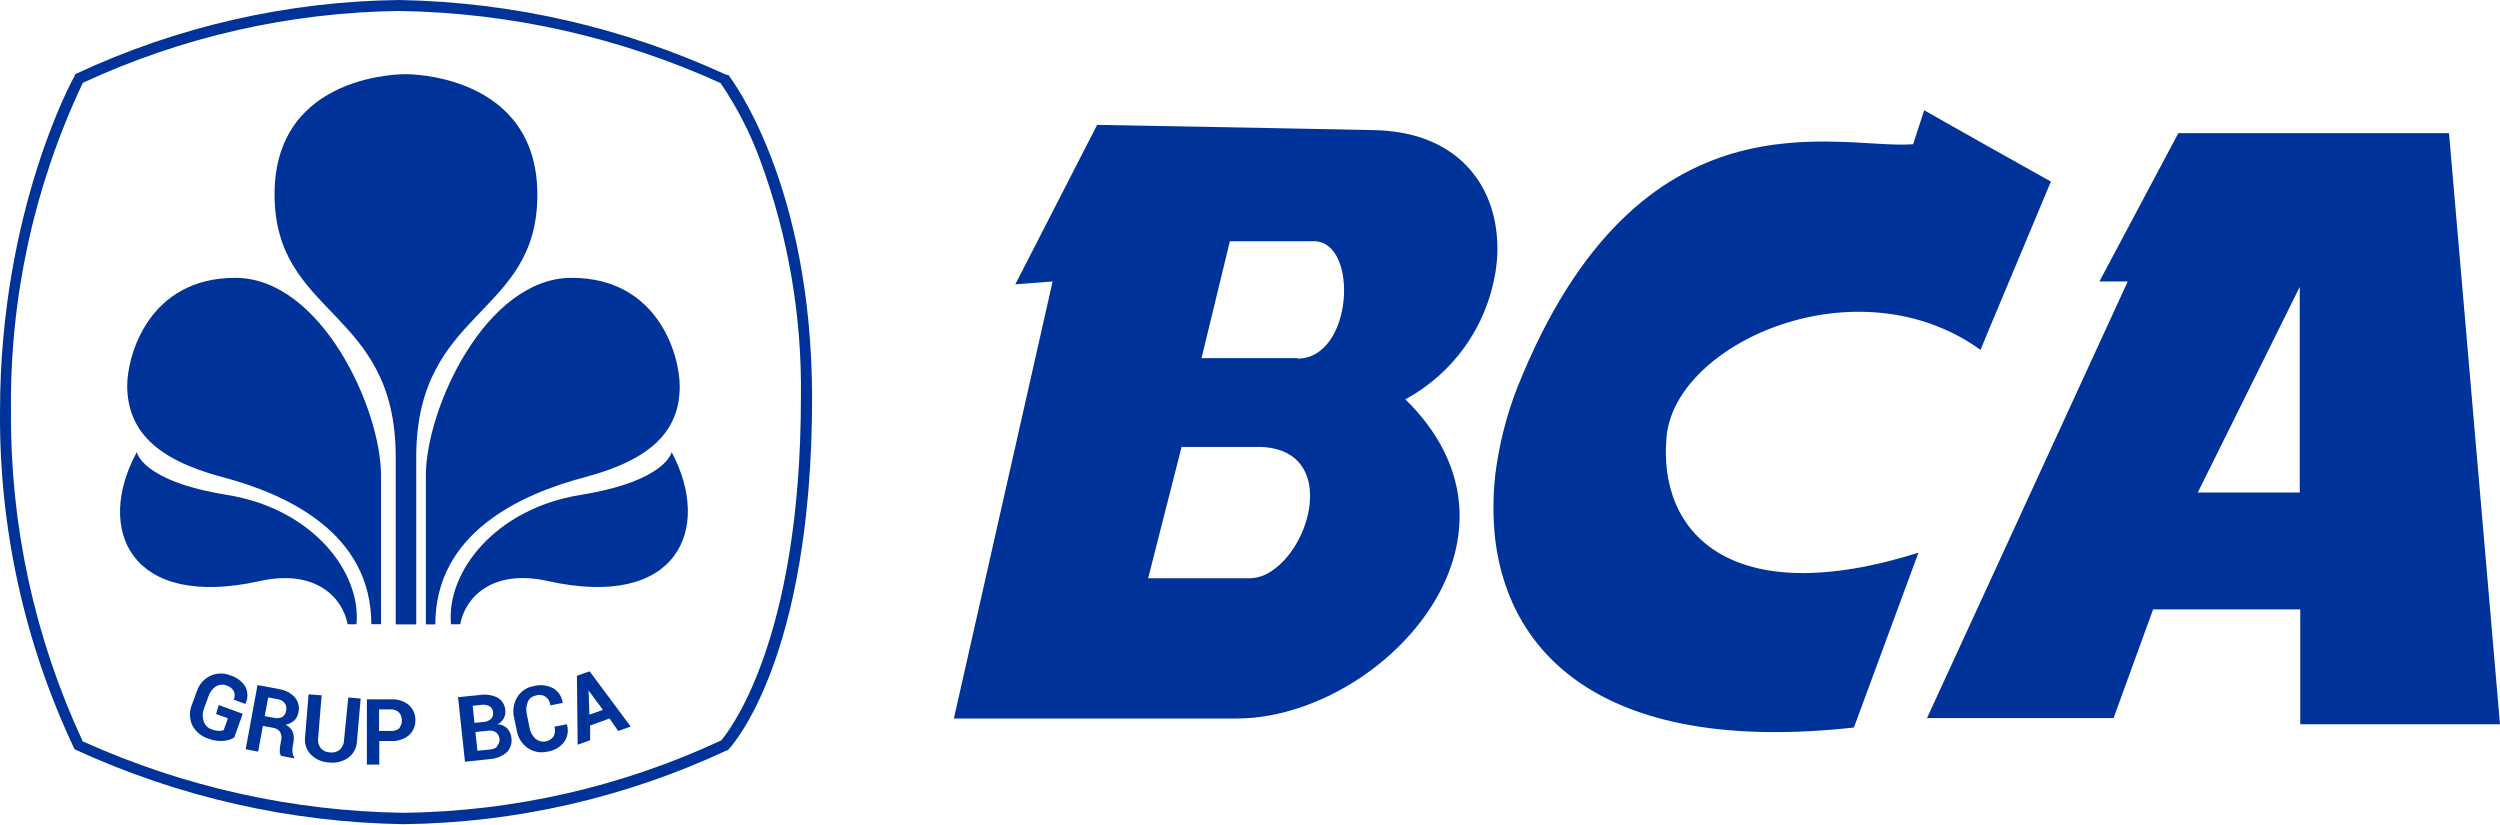
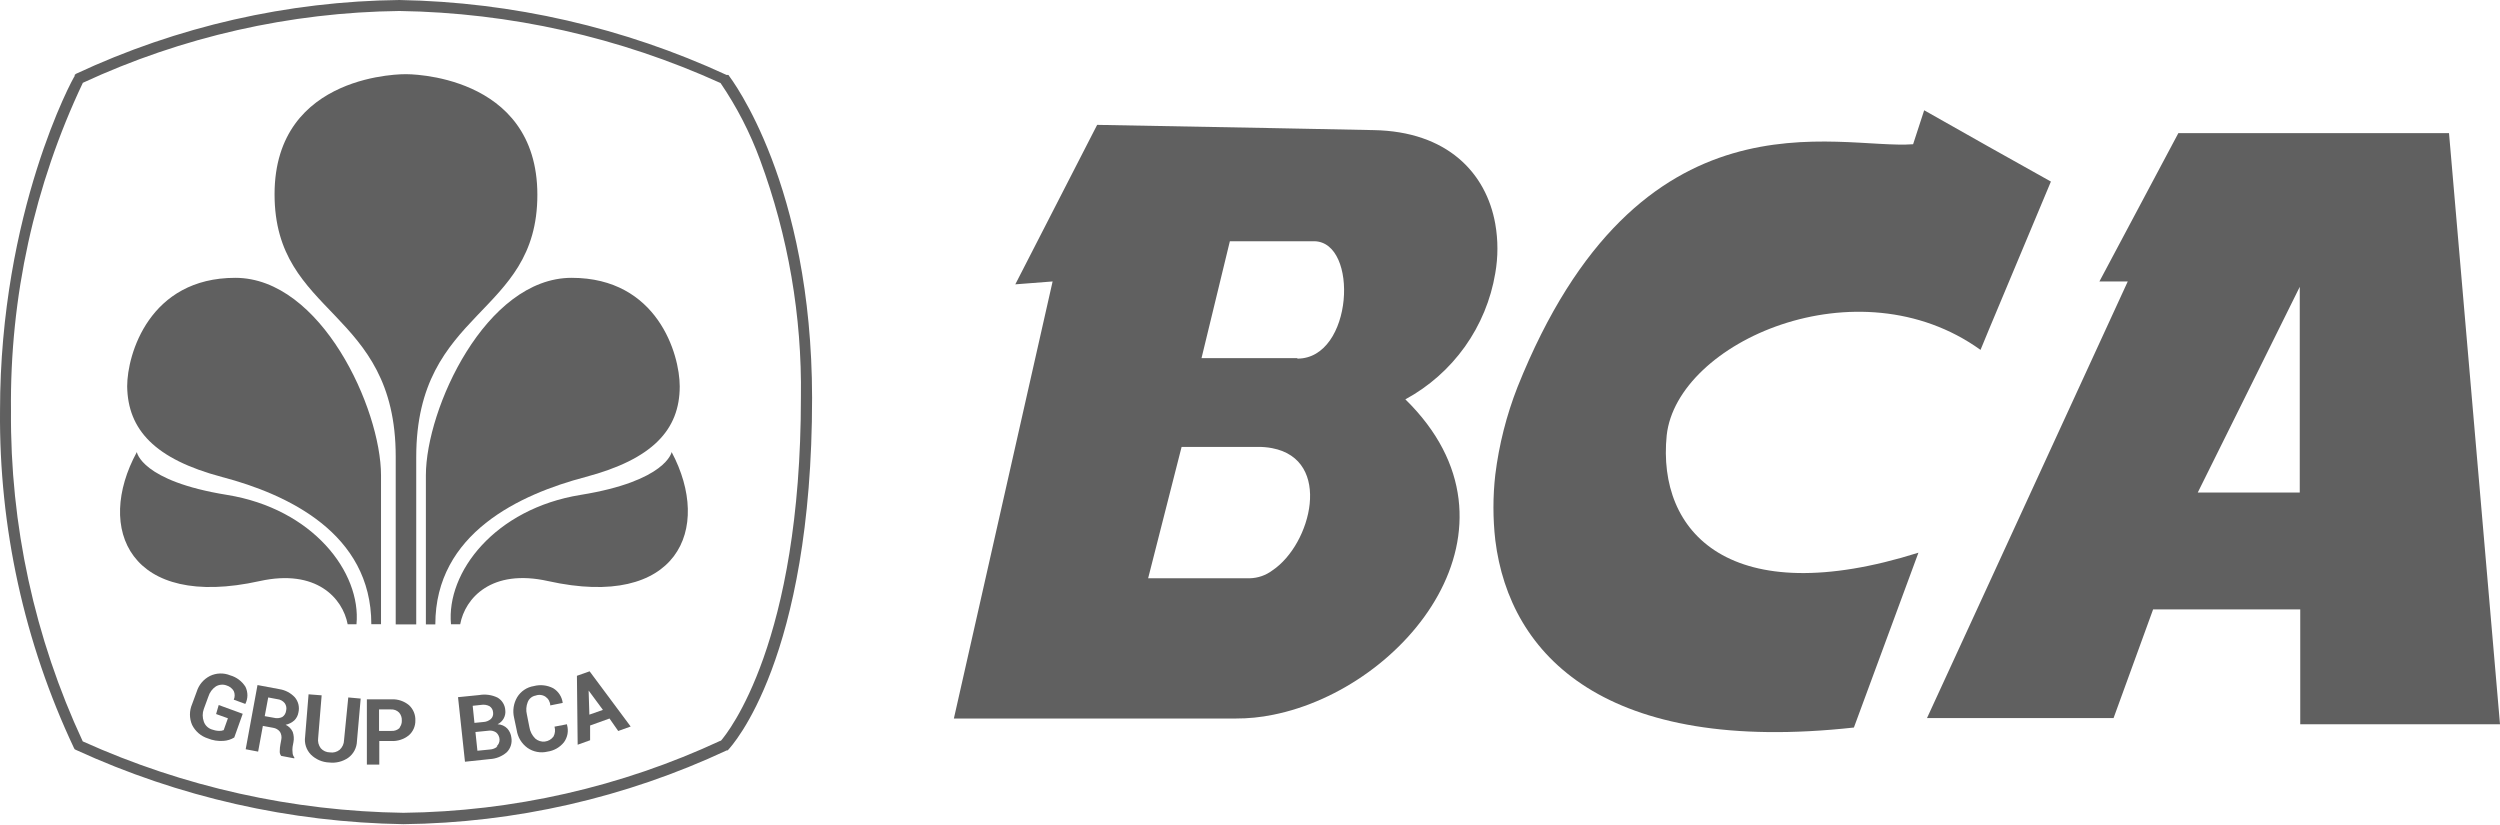
<svg xmlns="http://www.w3.org/2000/svg" width="91" height="30" viewBox="0 0 91 30" fill="none">
-   <path d="M54.428 9.945C54.532 9.351 54.532 8.743 54.428 8.149C54.098 6.29 52.676 4.781 49.996 4.736L46.315 4.663L39.936 4.545L36.957 10.35L38.315 10.245L34.721 26.154H44.98C45.436 26.155 45.891 26.11 46.338 26.018C51.173 25.054 55.918 19.2 51.155 14.536C52.013 14.071 52.753 13.416 53.321 12.621C53.888 11.825 54.267 10.91 54.428 9.945ZM46.315 20.763C46.077 20.942 45.789 21.042 45.491 21.049H41.792L43.01 16.268H45.781C45.957 16.265 46.133 16.28 46.306 16.313C48.516 16.736 47.737 19.813 46.315 20.763ZM47.221 13.036H43.735L44.767 8.781H47.836C49.471 8.799 49.263 13.054 47.225 13.054L47.221 13.036Z" fill="#003399" />
-   <path d="M91 26.364L89.144 4.846H79.292L76.418 10.246H77.45L72.406 21.218L70.143 26.137H76.934L78.373 22.182H83.729V26.364H91ZM81.855 17.927H79.999L81.855 14.187L83.711 10.441V17.927H81.855Z" fill="#003399" />
-   <path d="M60.668 15.845C61.039 12.45 67.626 9.523 72.091 12.736L72.389 12.014L74.653 6.609L72.389 5.341L70.04 4.014L69.637 5.25C66.898 5.464 59.676 2.977 55.235 14.095C54.835 15.118 54.564 16.187 54.429 17.277C54.339 18.07 54.339 18.871 54.429 19.664C54.95 23.873 58.454 27.477 67.482 26.482L69.831 20.118C62.99 22.273 60.31 19.391 60.668 15.845Z" fill="#003399" />
-   <path d="M26.513 2.727H26.486H26.445C22.707 1.002 18.652 0.073 14.538 0C10.469 0.047 6.457 0.962 2.767 2.686L2.718 2.727V2.768C2.668 2.814 0.001 7.7 0.001 14.95C-0.037 19.192 0.882 23.388 2.69 27.223L2.718 27.273L2.772 27.3C6.514 29.016 10.57 29.935 14.683 30C18.753 29.954 22.765 29.038 26.454 27.314H26.486L26.509 27.291C26.631 27.159 29.56 24.005 29.56 14.482C29.551 6.714 26.64 2.9 26.513 2.727ZM26.233 26.959C22.611 28.645 18.675 29.54 14.683 29.586C10.657 29.529 6.685 28.644 3.012 26.986C1.258 23.22 0.365 19.108 0.4 14.95C0.354 10.823 1.249 6.74 3.016 3.014C6.631 1.338 10.557 0.448 14.538 0.4C18.573 0.461 22.551 1.354 26.228 3.023C26.821 3.893 27.304 4.833 27.668 5.823C28.69 8.585 29.194 11.513 29.153 14.459C29.153 23.386 26.495 26.673 26.233 26.973V26.959Z" fill="#003399" />
-   <path d="M14.78 2.7C14.78 2.7 9.994 2.614 9.994 7.073C9.994 11.532 14.404 11.223 14.404 16.619V22.728H15.151V16.637C15.151 11.223 19.56 11.532 19.56 7.091C19.56 2.65 14.78 2.7 14.78 2.7Z" fill="#003399" />
-   <path d="M8.083 17.363C10.465 17.991 13.516 19.409 13.516 22.722H13.869V17.304C13.869 14.877 11.687 10.113 8.563 10.113C5.439 10.113 4.629 12.895 4.629 14.063C4.652 15.641 5.634 16.713 8.083 17.363Z" fill="#003399" />
-   <path d="M9.454 21.151C11.514 20.696 12.474 21.773 12.655 22.723H12.976C13.153 20.832 11.387 18.519 8.263 18.014C5.14 17.51 4.981 16.455 4.981 16.455C3.455 19.255 4.723 22.201 9.454 21.151Z" fill="#003399" />
-   <path d="M21.311 17.363C23.76 16.713 24.742 15.641 24.742 14.063C24.742 12.895 23.932 10.113 20.808 10.113C17.684 10.113 15.502 14.877 15.502 17.304V22.727H15.846C15.846 19.409 18.929 17.991 21.311 17.363Z" fill="#003399" />
-   <path d="M21.134 18.014C18.01 18.519 16.24 20.832 16.416 22.723H16.751C16.928 21.773 17.888 20.691 19.948 21.151C24.67 22.201 25.937 19.255 24.448 16.455C24.448 16.455 24.258 17.51 21.134 18.014Z" fill="#003399" />
-   <path d="M7.866 25.991L8.296 26.145L8.142 26.577C8.086 26.599 8.026 26.609 7.966 26.604C7.876 26.6 7.787 26.581 7.703 26.55C7.637 26.527 7.576 26.49 7.527 26.44C7.477 26.391 7.44 26.33 7.418 26.264C7.365 26.116 7.365 25.956 7.418 25.809L7.585 25.354C7.631 25.204 7.727 25.074 7.857 24.986C7.915 24.951 7.98 24.93 8.048 24.924C8.115 24.917 8.183 24.926 8.246 24.95C8.357 24.982 8.45 25.055 8.509 25.154C8.531 25.204 8.542 25.257 8.542 25.311C8.542 25.365 8.531 25.419 8.509 25.468L8.93 25.623C8.979 25.526 9.005 25.42 9.006 25.312C9.006 25.204 8.982 25.097 8.935 25C8.807 24.796 8.609 24.647 8.378 24.582C8.261 24.534 8.135 24.511 8.009 24.515C7.882 24.519 7.758 24.549 7.644 24.604C7.529 24.662 7.427 24.742 7.343 24.841C7.26 24.939 7.198 25.054 7.16 25.177L6.992 25.632C6.941 25.751 6.914 25.879 6.914 26.009C6.914 26.139 6.941 26.267 6.992 26.386C7.05 26.502 7.13 26.605 7.228 26.69C7.326 26.774 7.44 26.838 7.563 26.877C7.743 26.952 7.939 26.983 8.133 26.968C8.272 26.96 8.408 26.918 8.527 26.845L8.835 25.982L7.961 25.663L7.866 25.991Z" fill="#003399" />
-   <path d="M10.179 25.087L9.373 24.936L8.943 27.273L9.396 27.359L9.568 26.423L9.939 26.491C9.989 26.498 10.038 26.515 10.081 26.54C10.125 26.566 10.163 26.6 10.193 26.641C10.244 26.727 10.26 26.83 10.238 26.927L10.207 27.096C10.192 27.172 10.184 27.25 10.184 27.327C10.175 27.394 10.193 27.461 10.234 27.514L10.713 27.605V27.568C10.674 27.52 10.651 27.459 10.65 27.396C10.641 27.326 10.641 27.256 10.65 27.186L10.682 27.014C10.706 26.889 10.696 26.761 10.655 26.641C10.602 26.526 10.511 26.435 10.397 26.382C10.514 26.358 10.624 26.303 10.713 26.223C10.793 26.144 10.845 26.042 10.863 25.932C10.886 25.836 10.885 25.737 10.863 25.641C10.84 25.546 10.795 25.457 10.732 25.382C10.585 25.225 10.391 25.121 10.179 25.087ZM10.415 25.868C10.409 25.915 10.394 25.96 10.37 26C10.346 26.04 10.313 26.074 10.274 26.1C10.178 26.145 10.069 26.155 9.967 26.127L9.636 26.068L9.763 25.387L10.098 25.45C10.15 25.455 10.2 25.471 10.246 25.496C10.292 25.521 10.332 25.555 10.365 25.596C10.392 25.635 10.411 25.679 10.42 25.727C10.428 25.774 10.427 25.822 10.415 25.868Z" fill="#003399" />
-   <path d="M12.523 26.942C12.522 27.008 12.507 27.073 12.48 27.133C12.452 27.193 12.413 27.247 12.364 27.292C12.315 27.332 12.257 27.361 12.195 27.378C12.134 27.394 12.069 27.397 12.007 27.387C11.944 27.386 11.883 27.373 11.826 27.347C11.769 27.321 11.718 27.284 11.676 27.237C11.636 27.184 11.607 27.123 11.59 27.058C11.574 26.993 11.571 26.926 11.581 26.86L11.708 25.31L11.232 25.273L11.106 26.819C11.089 26.936 11.099 27.056 11.136 27.169C11.173 27.282 11.235 27.384 11.318 27.469C11.497 27.644 11.734 27.746 11.984 27.755C12.228 27.784 12.474 27.723 12.677 27.582C12.772 27.513 12.85 27.422 12.905 27.317C12.96 27.212 12.99 27.096 12.993 26.978L13.129 25.428L12.677 25.387L12.523 26.942Z" fill="#003399" />
-   <path d="M14.259 25.455H13.354V27.832H13.806V26.973H14.236C14.468 26.986 14.697 26.913 14.879 26.768C14.957 26.701 15.018 26.617 15.06 26.523C15.101 26.428 15.122 26.326 15.119 26.223C15.123 26.119 15.104 26.016 15.064 25.92C15.024 25.825 14.964 25.739 14.888 25.668C14.711 25.522 14.488 25.446 14.259 25.455ZM14.549 26.496C14.509 26.534 14.462 26.563 14.411 26.582C14.359 26.601 14.305 26.609 14.25 26.605H13.797V25.823H14.227C14.282 25.819 14.337 25.828 14.389 25.847C14.441 25.867 14.487 25.897 14.526 25.936C14.561 25.975 14.587 26.021 14.604 26.07C14.621 26.119 14.629 26.171 14.626 26.223C14.632 26.314 14.604 26.405 14.549 26.477V26.496Z" fill="#003399" />
-   <path d="M18.469 26.522C18.376 26.424 18.247 26.367 18.112 26.363C18.208 26.317 18.288 26.24 18.338 26.145C18.387 26.053 18.406 25.948 18.392 25.845C18.386 25.752 18.356 25.661 18.306 25.582C18.257 25.503 18.188 25.437 18.107 25.391C17.9 25.292 17.667 25.26 17.442 25.3L16.672 25.377L16.925 27.727L17.831 27.631C18.056 27.619 18.271 27.533 18.442 27.386C18.512 27.317 18.564 27.233 18.594 27.139C18.624 27.046 18.631 26.946 18.614 26.85C18.601 26.728 18.55 26.614 18.469 26.522ZM17.206 25.691L17.505 25.659C17.611 25.64 17.721 25.655 17.817 25.704C17.856 25.729 17.889 25.764 17.912 25.804C17.934 25.844 17.947 25.89 17.949 25.936C17.955 25.979 17.951 26.023 17.937 26.064C17.923 26.106 17.899 26.143 17.867 26.172C17.789 26.24 17.69 26.278 17.586 26.282L17.27 26.313L17.206 25.691ZM18.112 27.168C18.034 27.237 17.935 27.277 17.831 27.282L17.378 27.327L17.306 26.645L17.758 26.6C17.862 26.58 17.969 26.601 18.057 26.659C18.095 26.69 18.125 26.729 18.147 26.773C18.169 26.817 18.181 26.864 18.184 26.913C18.186 26.961 18.178 27.009 18.159 27.053C18.14 27.097 18.112 27.137 18.075 27.168H18.112Z" fill="#003399" />
-   <path d="M20.637 26.363L20.184 26.45C20.219 26.57 20.206 26.699 20.148 26.809C20.11 26.86 20.063 26.903 20.009 26.934C19.954 26.966 19.893 26.986 19.831 26.993C19.768 27 19.705 26.993 19.645 26.974C19.585 26.955 19.529 26.924 19.482 26.882C19.368 26.769 19.293 26.622 19.269 26.463L19.179 26.009C19.141 25.858 19.152 25.699 19.21 25.554C19.234 25.493 19.273 25.439 19.324 25.398C19.375 25.356 19.436 25.329 19.5 25.318C19.559 25.296 19.622 25.289 19.684 25.297C19.745 25.304 19.805 25.326 19.857 25.361C19.908 25.396 19.951 25.443 19.981 25.498C20.011 25.553 20.028 25.614 20.03 25.677L20.483 25.586C20.469 25.476 20.431 25.37 20.37 25.277C20.31 25.184 20.229 25.107 20.134 25.05C19.917 24.939 19.668 24.911 19.432 24.973C19.308 24.992 19.189 25.038 19.085 25.108C18.98 25.178 18.892 25.27 18.826 25.377C18.693 25.602 18.653 25.869 18.712 26.123L18.808 26.577C18.827 26.706 18.871 26.829 18.939 26.94C19.007 27.051 19.096 27.147 19.201 27.223C19.306 27.296 19.426 27.346 19.551 27.369C19.677 27.393 19.806 27.389 19.93 27.359C20.165 27.326 20.379 27.204 20.528 27.018C20.593 26.929 20.637 26.826 20.657 26.718C20.676 26.609 20.671 26.497 20.641 26.391L20.637 26.363Z" fill="#003399" />
-   <path d="M21 24.599L21.027 27.108L21.48 26.945V26.408L22.186 26.154L22.503 26.608L22.956 26.445L21.462 24.436L21 24.599ZM21.453 26.013L21.426 25.136L21.946 25.84L21.453 26.013Z" fill="#003399" />
+   <path d="M54.428 9.945C54.532 9.351 54.532 8.743 54.428 8.149C54.098 6.29 52.676 4.781 49.996 4.736L46.315 4.663L39.936 4.545L36.957 10.35L38.315 10.245L34.721 26.154H44.98C45.436 26.155 45.891 26.11 46.338 26.018C51.173 25.054 55.918 19.2 51.155 14.536C52.013 14.071 52.753 13.416 53.321 12.621C53.888 11.825 54.267 10.91 54.428 9.945ZM46.315 20.763C46.077 20.942 45.789 21.042 45.491 21.049H41.792L43.01 16.268H45.781C45.957 16.265 46.133 16.28 46.306 16.313C48.516 16.736 47.737 19.813 46.315 20.763ZM47.221 13.036H43.735L44.767 8.781H47.836C49.471 8.799 49.263 13.054 47.225 13.054L47.221 13.036Z" fill="#606060" />
+   <path d="M91 26.364L89.144 4.846H79.292L76.418 10.246H77.45L72.406 21.218L70.143 26.137H76.934L78.373 22.182H83.729V26.364H91ZM81.855 17.927H79.999L81.855 14.187L83.711 10.441V17.927H81.855Z" fill="#606060" />
+   <path d="M60.668 15.845C61.039 12.45 67.626 9.523 72.091 12.736L72.389 12.014L74.653 6.609L72.389 5.341L70.04 4.014L69.637 5.25C66.898 5.464 59.676 2.977 55.235 14.095C54.835 15.118 54.564 16.187 54.429 17.277C54.339 18.07 54.339 18.871 54.429 19.664C54.95 23.873 58.454 27.477 67.482 26.482L69.831 20.118C62.99 22.273 60.31 19.391 60.668 15.845Z" fill="#606060" />
+   <path d="M26.513 2.727H26.486H26.445C22.707 1.002 18.652 0.073 14.538 0C10.469 0.047 6.457 0.962 2.767 2.686L2.718 2.727V2.768C2.668 2.814 0.001 7.7 0.001 14.95C-0.037 19.192 0.882 23.388 2.69 27.223L2.718 27.273L2.772 27.3C6.514 29.016 10.57 29.935 14.683 30C18.753 29.954 22.765 29.038 26.454 27.314H26.486L26.509 27.291C26.631 27.159 29.56 24.005 29.56 14.482C29.551 6.714 26.64 2.9 26.513 2.727ZM26.233 26.959C22.611 28.645 18.675 29.54 14.683 29.586C10.657 29.529 6.685 28.644 3.012 26.986C1.258 23.22 0.365 19.108 0.4 14.95C0.354 10.823 1.249 6.74 3.016 3.014C6.631 1.338 10.557 0.448 14.538 0.4C18.573 0.461 22.551 1.354 26.228 3.023C26.821 3.893 27.304 4.833 27.668 5.823C28.69 8.585 29.194 11.513 29.153 14.459C29.153 23.386 26.495 26.673 26.233 26.973V26.959Z" fill="#606060" />
+   <path d="M14.78 2.7C14.78 2.7 9.994 2.614 9.994 7.073C9.994 11.532 14.404 11.223 14.404 16.619V22.728H15.151V16.637C15.151 11.223 19.56 11.532 19.56 7.091C19.56 2.65 14.78 2.7 14.78 2.7Z" fill="#606060" />
+   <path d="M8.083 17.363C10.465 17.991 13.516 19.409 13.516 22.722H13.869V17.304C13.869 14.877 11.687 10.113 8.563 10.113C5.439 10.113 4.629 12.895 4.629 14.063C4.652 15.641 5.634 16.713 8.083 17.363Z" fill="#606060" />
+   <path d="M9.454 21.151C11.514 20.696 12.474 21.773 12.655 22.723H12.976C13.153 20.832 11.387 18.519 8.263 18.014C5.14 17.51 4.981 16.455 4.981 16.455C3.455 19.255 4.723 22.201 9.454 21.151Z" fill="#606060" />
+   <path d="M21.311 17.363C23.76 16.713 24.742 15.641 24.742 14.063C24.742 12.895 23.932 10.113 20.808 10.113C17.684 10.113 15.502 14.877 15.502 17.304V22.727H15.846C15.846 19.409 18.929 17.991 21.311 17.363Z" fill="#606060" />
+   <path d="M21.134 18.014C18.01 18.519 16.24 20.832 16.416 22.723H16.751C16.928 21.773 17.888 20.691 19.948 21.151C24.67 22.201 25.937 19.255 24.448 16.455C24.448 16.455 24.258 17.51 21.134 18.014Z" fill="#606060" />
+   <path d="M7.866 25.991L8.296 26.145L8.142 26.577C8.086 26.599 8.026 26.609 7.966 26.604C7.876 26.6 7.787 26.581 7.703 26.55C7.637 26.527 7.576 26.49 7.527 26.44C7.477 26.391 7.44 26.33 7.418 26.264C7.365 26.116 7.365 25.956 7.418 25.809L7.585 25.354C7.631 25.204 7.727 25.074 7.857 24.986C7.915 24.951 7.98 24.93 8.048 24.924C8.115 24.917 8.183 24.926 8.246 24.95C8.357 24.982 8.45 25.055 8.509 25.154C8.531 25.204 8.542 25.257 8.542 25.311C8.542 25.365 8.531 25.419 8.509 25.468L8.93 25.623C8.979 25.526 9.005 25.42 9.006 25.312C9.006 25.204 8.982 25.097 8.935 25C8.807 24.796 8.609 24.647 8.378 24.582C8.261 24.534 8.135 24.511 8.009 24.515C7.882 24.519 7.758 24.549 7.644 24.604C7.529 24.662 7.427 24.742 7.343 24.841C7.26 24.939 7.198 25.054 7.16 25.177L6.992 25.632C6.941 25.751 6.914 25.879 6.914 26.009C6.914 26.139 6.941 26.267 6.992 26.386C7.05 26.502 7.13 26.605 7.228 26.69C7.326 26.774 7.44 26.838 7.563 26.877C7.743 26.952 7.939 26.983 8.133 26.968C8.272 26.96 8.408 26.918 8.527 26.845L8.835 25.982L7.961 25.663L7.866 25.991Z" fill="#606060" />
+   <path d="M10.179 25.087L9.373 24.936L8.943 27.273L9.396 27.359L9.568 26.423L9.939 26.491C9.989 26.498 10.038 26.515 10.081 26.54C10.125 26.566 10.163 26.6 10.193 26.641C10.244 26.727 10.26 26.83 10.238 26.927L10.207 27.096C10.192 27.172 10.184 27.25 10.184 27.327C10.175 27.394 10.193 27.461 10.234 27.514L10.713 27.605V27.568C10.674 27.52 10.651 27.459 10.65 27.396C10.641 27.326 10.641 27.256 10.65 27.186L10.682 27.014C10.706 26.889 10.696 26.761 10.655 26.641C10.602 26.526 10.511 26.435 10.397 26.382C10.514 26.358 10.624 26.303 10.713 26.223C10.793 26.144 10.845 26.042 10.863 25.932C10.886 25.836 10.885 25.737 10.863 25.641C10.84 25.546 10.795 25.457 10.732 25.382C10.585 25.225 10.391 25.121 10.179 25.087ZM10.415 25.868C10.409 25.915 10.394 25.96 10.37 26C10.346 26.04 10.313 26.074 10.274 26.1C10.178 26.145 10.069 26.155 9.967 26.127L9.636 26.068L9.763 25.387L10.098 25.45C10.15 25.455 10.2 25.471 10.246 25.496C10.292 25.521 10.332 25.555 10.365 25.596C10.392 25.635 10.411 25.679 10.42 25.727C10.428 25.774 10.427 25.822 10.415 25.868Z" fill="#606060" />
+   <path d="M12.523 26.942C12.522 27.008 12.507 27.073 12.48 27.133C12.452 27.193 12.413 27.247 12.364 27.292C12.315 27.332 12.257 27.361 12.195 27.378C12.134 27.394 12.069 27.397 12.007 27.387C11.944 27.386 11.883 27.373 11.826 27.347C11.769 27.321 11.718 27.284 11.676 27.237C11.636 27.184 11.607 27.123 11.59 27.058C11.574 26.993 11.571 26.926 11.581 26.86L11.708 25.31L11.232 25.273L11.106 26.819C11.089 26.936 11.099 27.056 11.136 27.169C11.173 27.282 11.235 27.384 11.318 27.469C11.497 27.644 11.734 27.746 11.984 27.755C12.228 27.784 12.474 27.723 12.677 27.582C12.772 27.513 12.85 27.422 12.905 27.317C12.96 27.212 12.99 27.096 12.993 26.978L13.129 25.428L12.677 25.387L12.523 26.942Z" fill="#606060" />
+   <path d="M14.259 25.455H13.354V27.832H13.806V26.973H14.236C14.468 26.986 14.697 26.913 14.879 26.768C14.957 26.701 15.018 26.617 15.06 26.523C15.101 26.428 15.122 26.326 15.119 26.223C15.123 26.119 15.104 26.016 15.064 25.92C15.024 25.825 14.964 25.739 14.888 25.668C14.711 25.522 14.488 25.446 14.259 25.455ZM14.549 26.496C14.509 26.534 14.462 26.563 14.411 26.582C14.359 26.601 14.305 26.609 14.25 26.605H13.797V25.823H14.227C14.282 25.819 14.337 25.828 14.389 25.847C14.441 25.867 14.487 25.897 14.526 25.936C14.561 25.975 14.587 26.021 14.604 26.07C14.621 26.119 14.629 26.171 14.626 26.223C14.632 26.314 14.604 26.405 14.549 26.477V26.496Z" fill="#606060" />
+   <path d="M18.469 26.522C18.376 26.424 18.247 26.367 18.112 26.363C18.208 26.317 18.288 26.24 18.338 26.145C18.387 26.053 18.406 25.948 18.392 25.845C18.386 25.752 18.356 25.661 18.306 25.582C18.257 25.503 18.188 25.437 18.107 25.391C17.9 25.292 17.667 25.26 17.442 25.3L16.672 25.377L16.925 27.727L17.831 27.631C18.056 27.619 18.271 27.533 18.442 27.386C18.512 27.317 18.564 27.233 18.594 27.139C18.624 27.046 18.631 26.946 18.614 26.85C18.601 26.728 18.55 26.614 18.469 26.522ZM17.206 25.691L17.505 25.659C17.611 25.64 17.721 25.655 17.817 25.704C17.856 25.729 17.889 25.764 17.912 25.804C17.934 25.844 17.947 25.89 17.949 25.936C17.955 25.979 17.951 26.023 17.937 26.064C17.923 26.106 17.899 26.143 17.867 26.172C17.789 26.24 17.69 26.278 17.586 26.282L17.27 26.313L17.206 25.691ZM18.112 27.168C18.034 27.237 17.935 27.277 17.831 27.282L17.378 27.327L17.306 26.645L17.758 26.6C17.862 26.58 17.969 26.601 18.057 26.659C18.095 26.69 18.125 26.729 18.147 26.773C18.169 26.817 18.181 26.864 18.184 26.913C18.186 26.961 18.178 27.009 18.159 27.053C18.14 27.097 18.112 27.137 18.075 27.168H18.112Z" fill="#606060" />
+   <path d="M20.637 26.363L20.184 26.45C20.219 26.57 20.206 26.699 20.148 26.809C20.11 26.86 20.063 26.903 20.009 26.934C19.954 26.966 19.893 26.986 19.831 26.993C19.768 27 19.705 26.993 19.645 26.974C19.585 26.955 19.529 26.924 19.482 26.882C19.368 26.769 19.293 26.622 19.269 26.463L19.179 26.009C19.141 25.858 19.152 25.699 19.21 25.554C19.234 25.493 19.273 25.439 19.324 25.398C19.375 25.356 19.436 25.329 19.5 25.318C19.559 25.296 19.622 25.289 19.684 25.297C19.745 25.304 19.805 25.326 19.857 25.361C19.908 25.396 19.951 25.443 19.981 25.498C20.011 25.553 20.028 25.614 20.03 25.677L20.483 25.586C20.469 25.476 20.431 25.37 20.37 25.277C20.31 25.184 20.229 25.107 20.134 25.05C19.917 24.939 19.668 24.911 19.432 24.973C19.308 24.992 19.189 25.038 19.085 25.108C18.98 25.178 18.892 25.27 18.826 25.377C18.693 25.602 18.653 25.869 18.712 26.123L18.808 26.577C18.827 26.706 18.871 26.829 18.939 26.94C19.007 27.051 19.096 27.147 19.201 27.223C19.306 27.296 19.426 27.346 19.551 27.369C19.677 27.393 19.806 27.389 19.93 27.359C20.165 27.326 20.379 27.204 20.528 27.018C20.593 26.929 20.637 26.826 20.657 26.718C20.676 26.609 20.671 26.497 20.641 26.391L20.637 26.363Z" fill="#606060" />
+   <path d="M21 24.599L21.027 27.108L21.48 26.945V26.408L22.186 26.154L22.503 26.608L22.956 26.445L21.462 24.436L21 24.599ZM21.453 26.013L21.426 25.136L21.946 25.84L21.453 26.013Z" fill="#606060" />
</svg>
